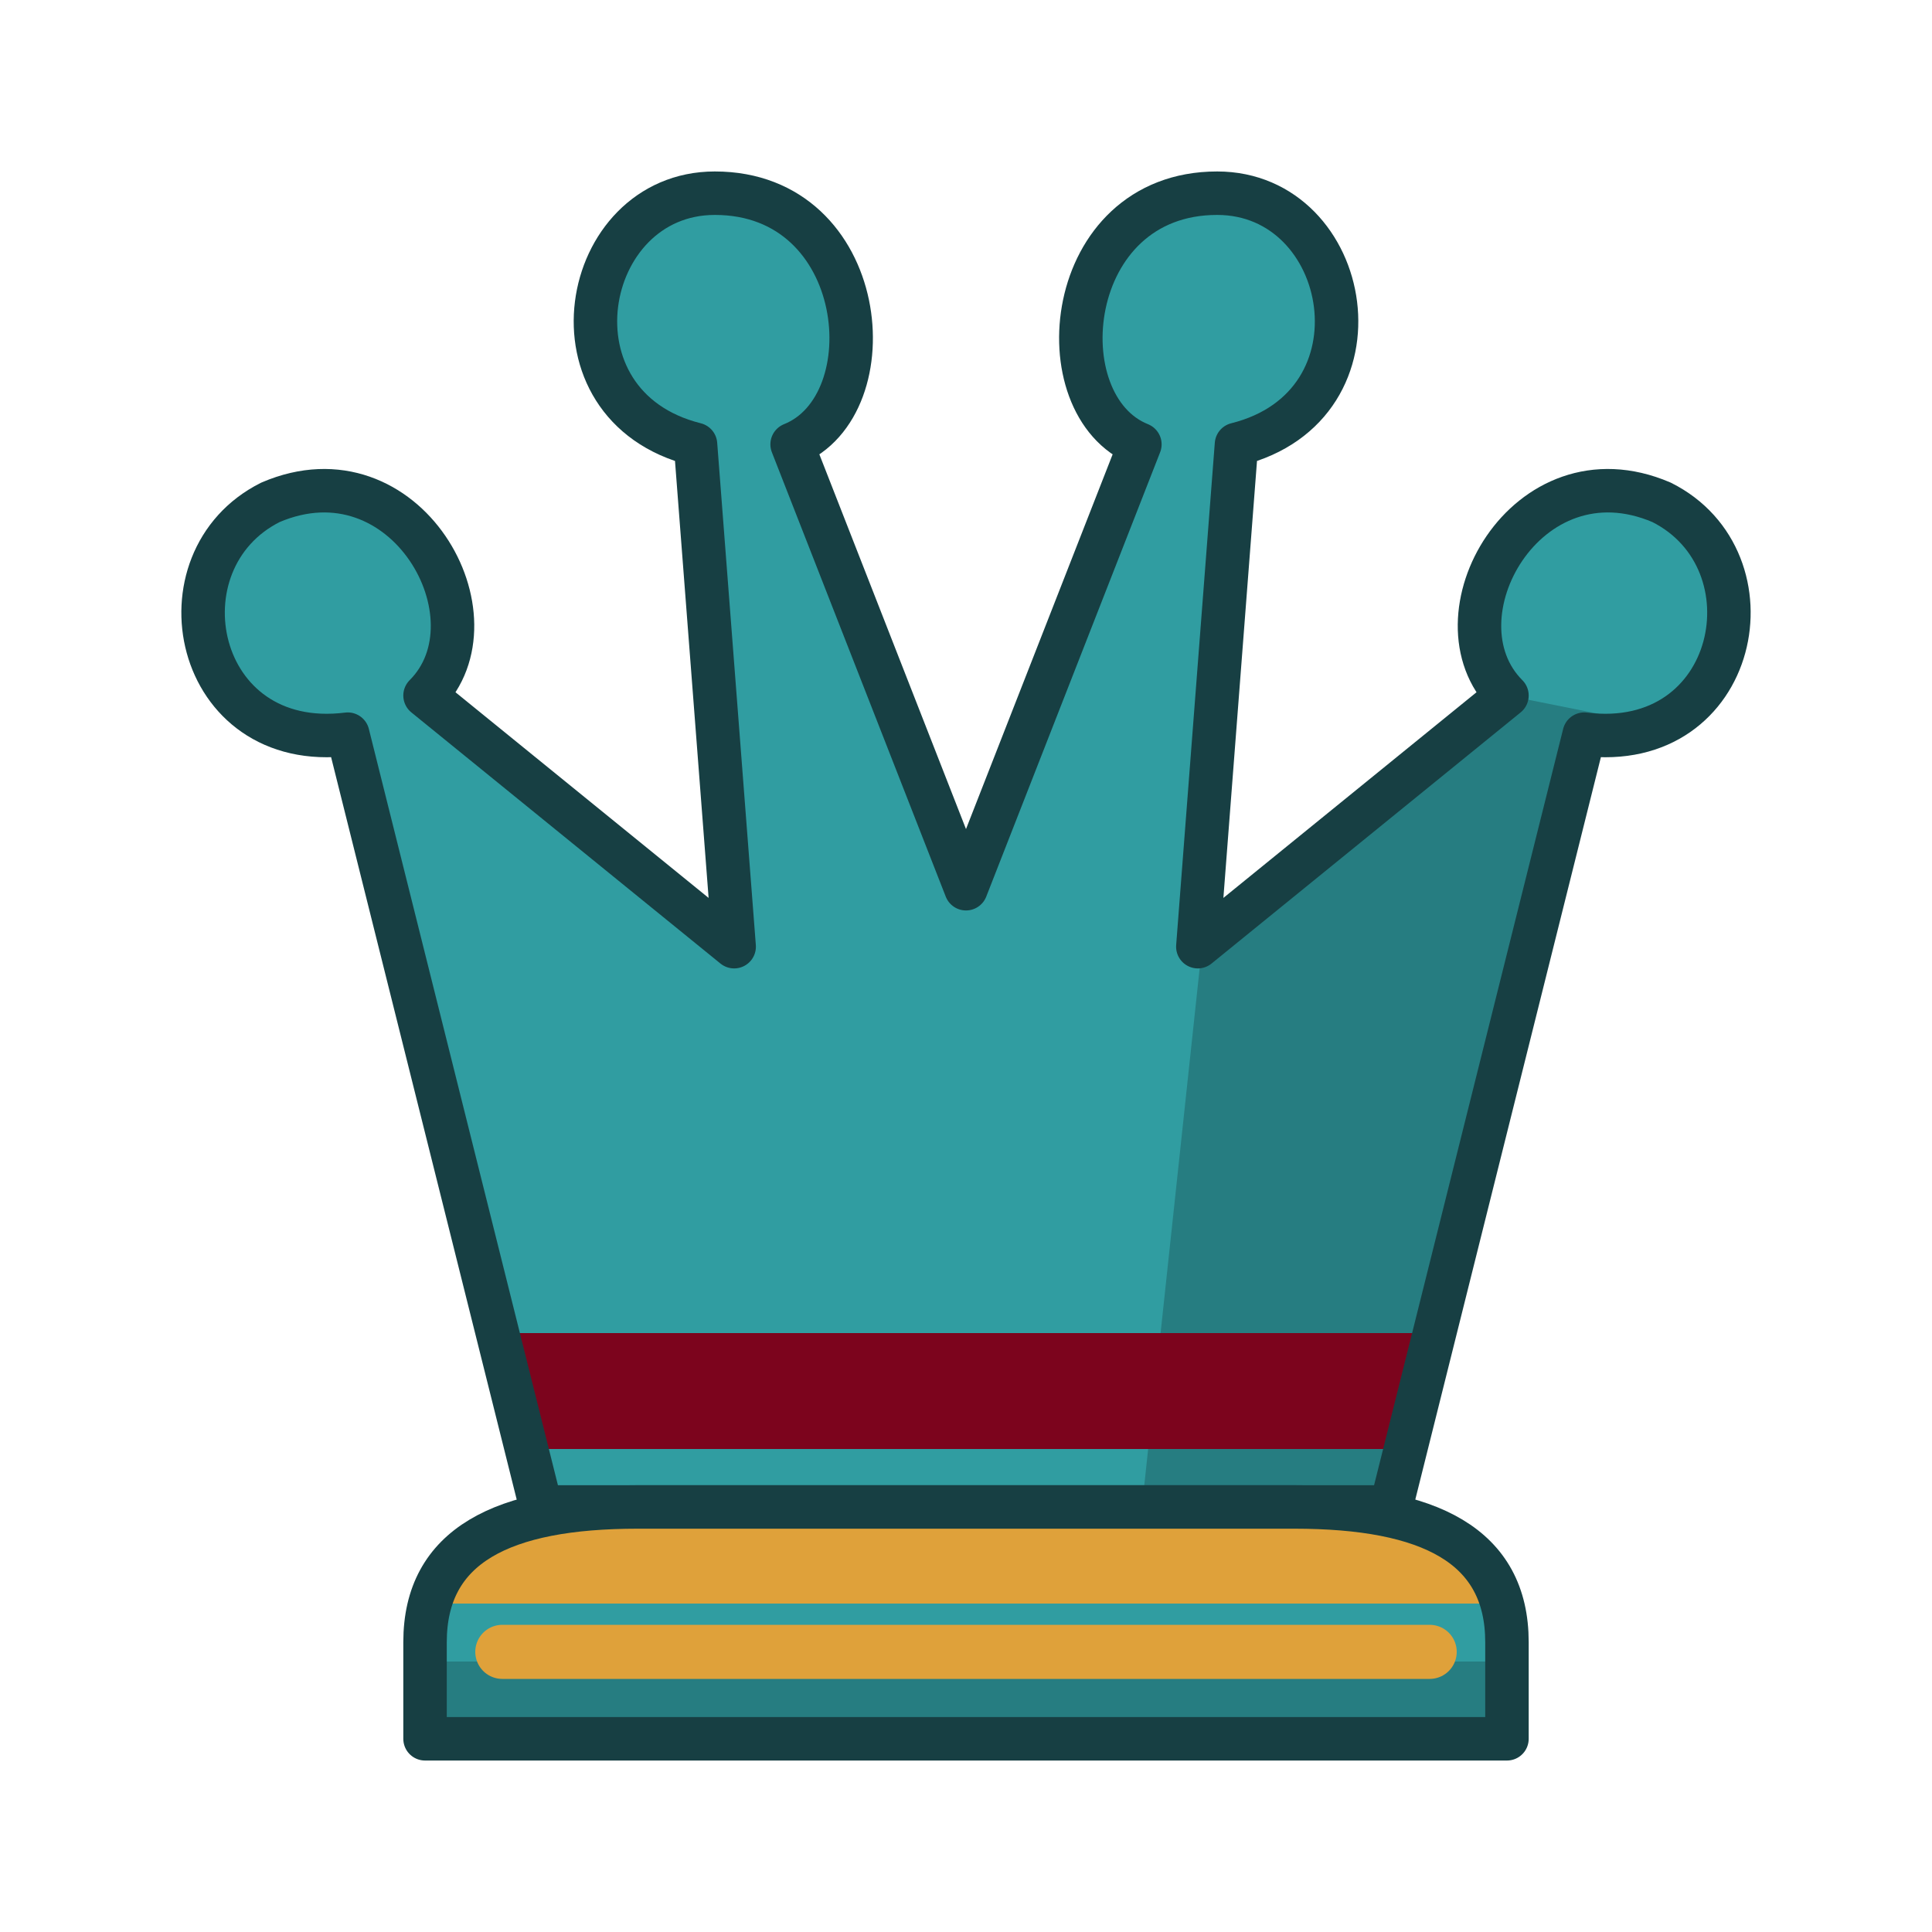
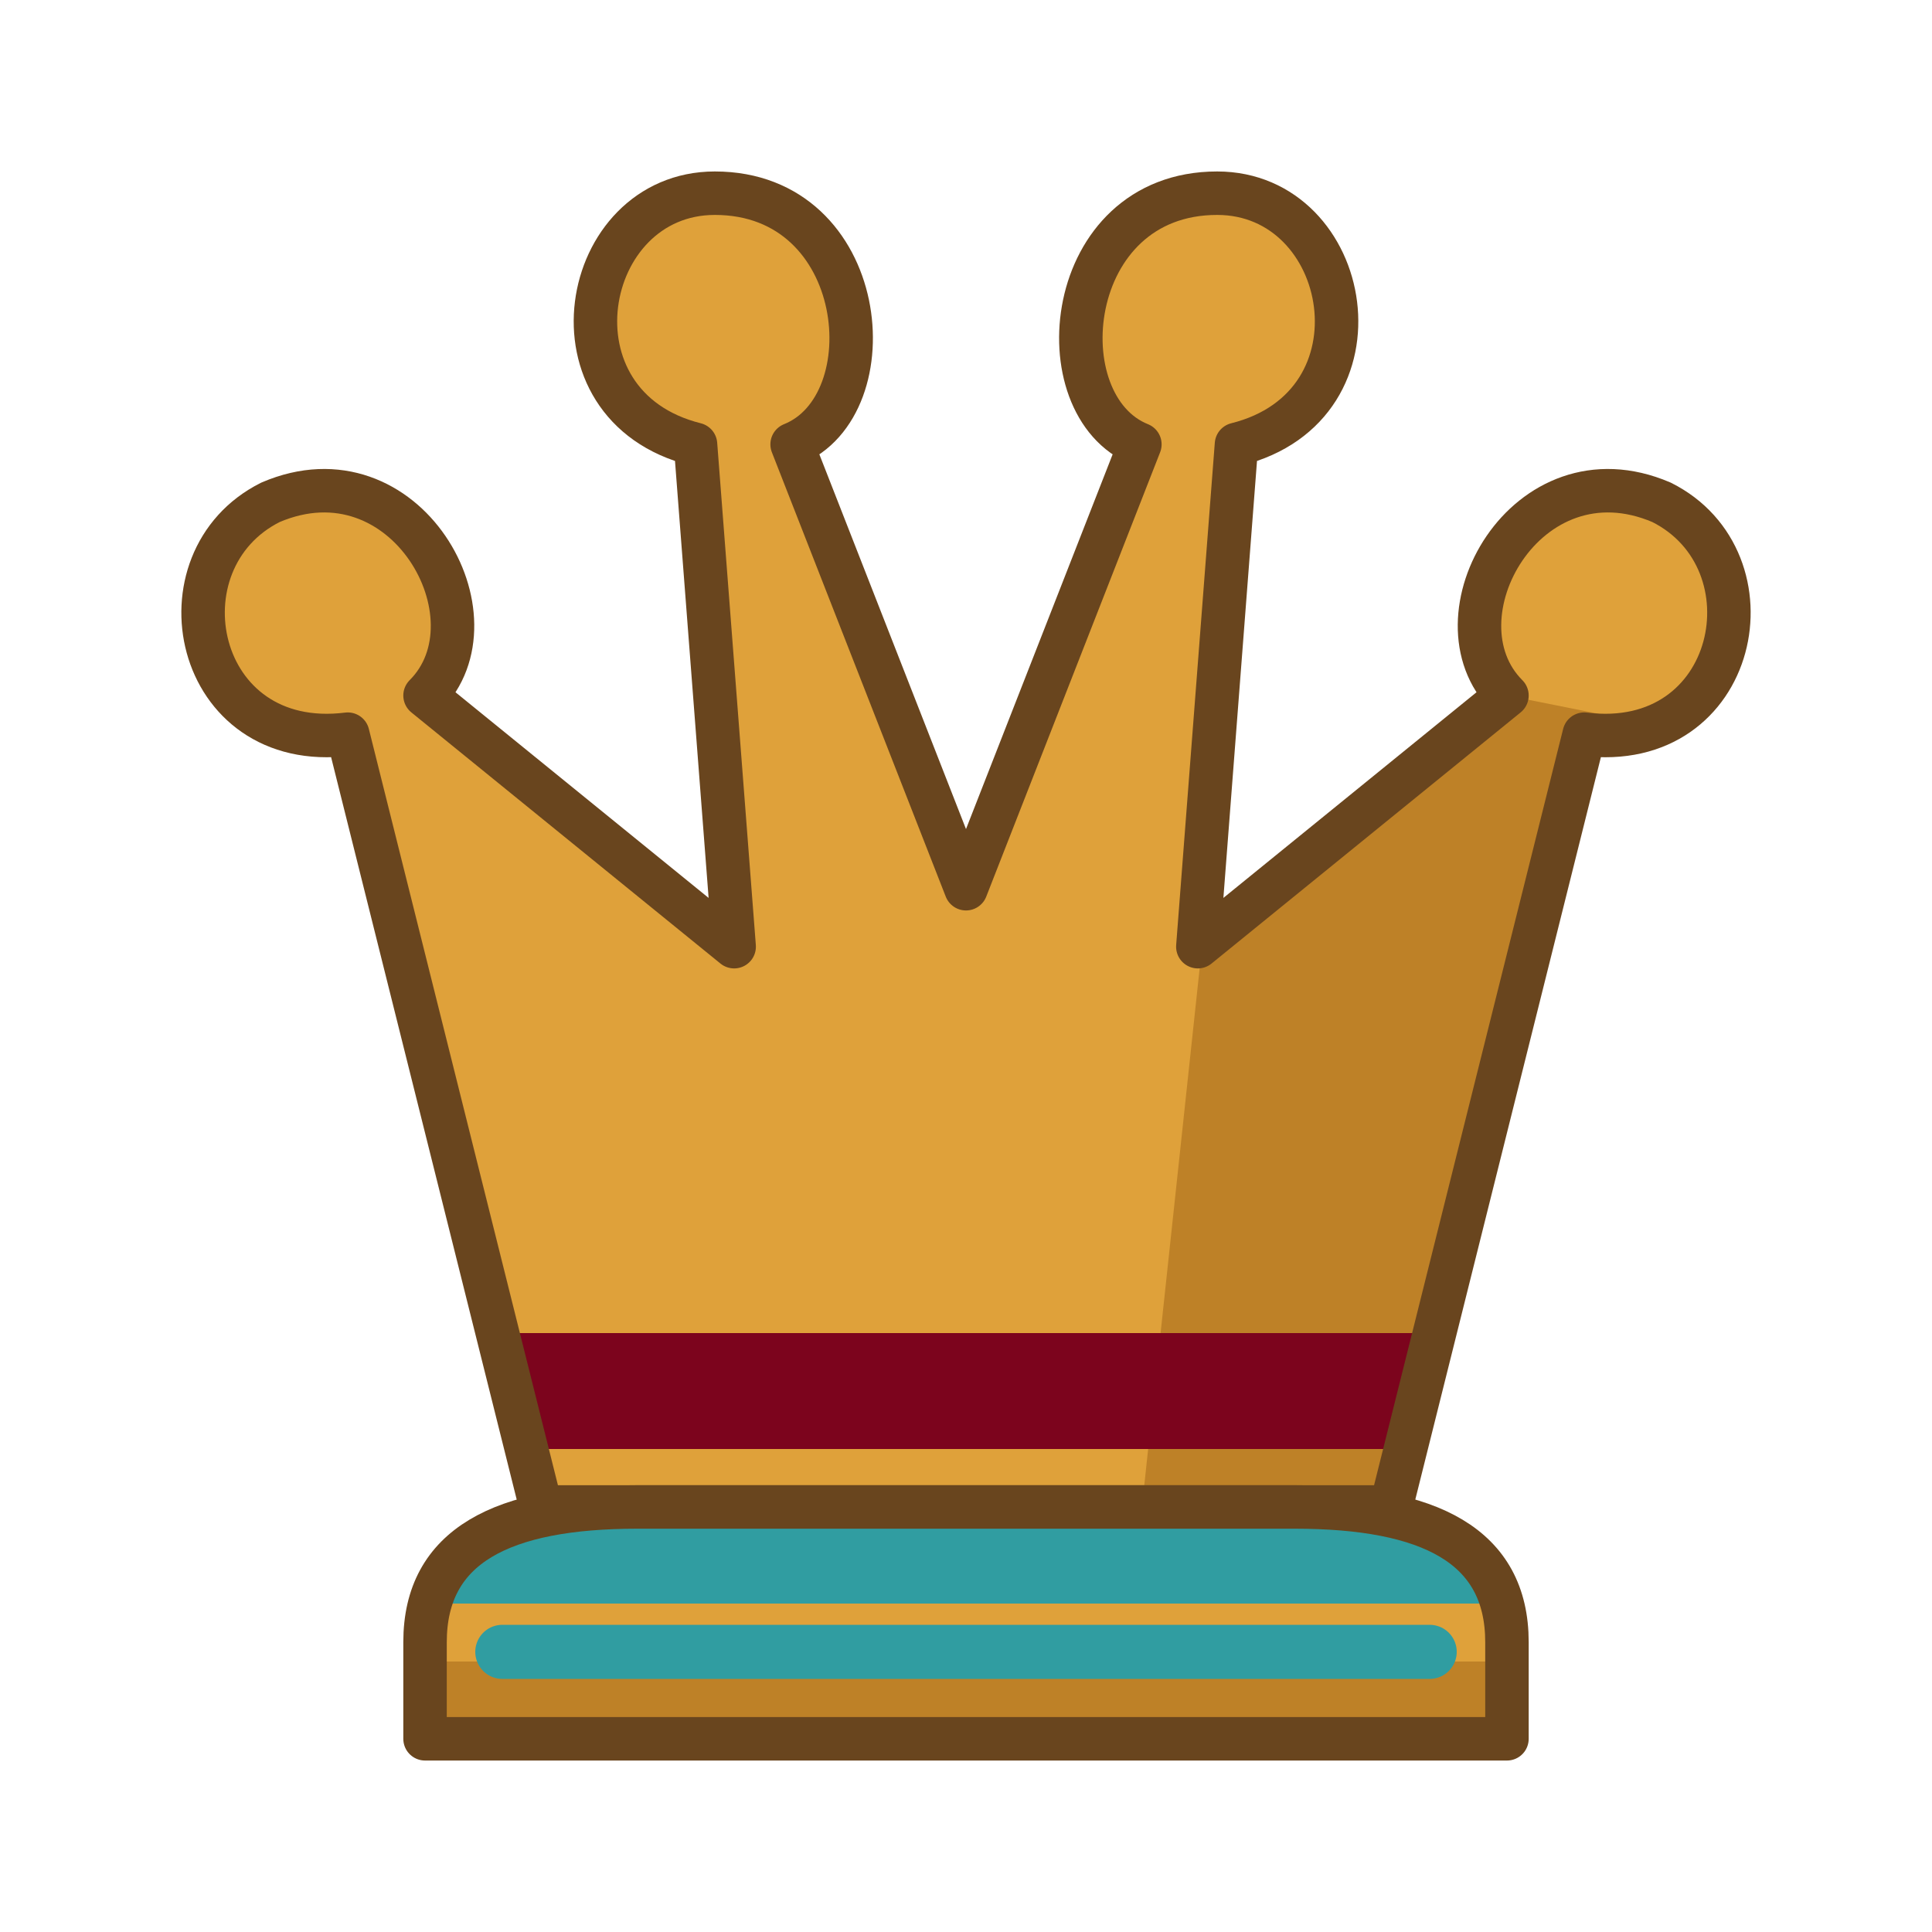
<svg xmlns="http://www.w3.org/2000/svg" viewBox="0 -1 100 100">
-   <g fill="#309DA1" stroke="#173F43" stroke-width="2.25" stroke-linejoin="round" stroke-linecap="round">
-     <path d="M28 77 L18 37 C10 38 8 28 14 25 C21 22 26 31 22 35 L38 48 L36 22 C28 20 30 9 37 9 C45 9 46 20 41 22 L50 45 L59 22 C54 20 55 9 63 9 C70 9 72 20 64 22 L62 48 L78 35 C74 31 79 22 86 25 C92 28 90 38 82 37 L72 77 Z" fill="#309DA1" stroke="none" fill-rule="evenodd" />
+   <g fill="#DFA13A" stroke="#69451E" stroke-width="2.25" stroke-linejoin="round" stroke-linecap="round">
+     <path d="M28 77 L18 37 C10 38 8 28 14 25 C21 22 26 31 22 35 L38 48 L36 22 C28 20 30 9 37 9 C45 9 46 20 41 22 L50 45 L59 22 C54 20 55 9 63 9 C70 9 72 20 64 22 L62 48 L78 35 C74 31 79 22 86 25 C92 28 90 38 82 37 L72 77 Z" fill="#DFA13A" stroke="none" fill-rule="evenodd" />
    <defs>
      <clipPath id="s8">
        <path d="M28 77 L18 37 C10 38 8 28 14 25 C21 22 26 31 22 35 L38 48 L36 22 C28 20 30 9 37 9 C45 9 46 20 41 22 L50 45 L59 22 C54 20 55 9 63 9 C70 9 72 20 64 22 L62 48 L78 35 C74 31 79 22 86 25 C92 28 90 38 82 37 L72 77 Z" clip-rule="evenodd" />
      </clipPath>
    </defs>
-     <path d="M65 22 L62 48 L78 35 L83 36 L72 78 H59 Z" fill="#267D81" stroke="none" clip-path="url(#s8)" />
+     <path d="M65 22 L62 48 L78 35 L83 36 L72 78 H59 Z" fill="#BE8127" stroke="none" clip-path="url(#s8)" />
    <g stroke="none" clip-path="url(#s8)">
      <path d="M10 68 H90 V74 H10 Z" fill="#7C041D" />
-       <path d="M10 78 H90 V82 H10 Z" fill="#DFA13A" />
+       <path d="M10 78 H90 V82 H10 Z" fill="#309DA1" />
    </g>
    <path d="M28 77 L18 37 C10 38 8 28 14 25 C21 22 26 31 22 35 L38 48 L36 22 C28 20 30 9 37 9 C45 9 46 20 41 22 L50 45 L59 22 C54 20 55 9 63 9 C70 9 72 20 64 22 L62 48 L78 35 C74 31 79 22 86 25 C92 28 90 38 82 37 L72 77 Z" fill="none" />
-     <path d="M22 89 V84 C22 79 26 77 33 77 H67 C74 77 78 79 78 84 V89 Z" fill="#309DA1" stroke="none" fill-rule="evenodd" />
+     <path d="M22 89 V84 C22 79 26 77 33 77 H67 C74 77 78 79 78 84 V89 Z" fill="#DFA13A" stroke="none" fill-rule="evenodd" />
    <defs>
      <clipPath id="s9">
        <path d="M22 89 V84 C22 79 26 77 33 77 H67 C74 77 78 79 78 84 V89 Z" clip-rule="evenodd" />
      </clipPath>
    </defs>
-     <path d="M21 85 H79 V90 H21 Z" fill="#267D81" stroke="none" clip-path="url(#s9)" />
+     <path d="M21 85 H79 V90 H21 Z" fill="#BE8127" stroke="none" clip-path="url(#s9)" />
    <g stroke="none" clip-path="url(#s9)">
      <path d="M10 68 H90 V74 H10 Z" fill="#7C041D" />
-       <path d="M10 78 H90 V82 H10 Z" fill="#DFA13A" />
+       <path d="M10 78 H90 V82 H10 Z" fill="#309DA1" />
    </g>
    <path d="M22 89 V84 C22 79 26 77 33 77 H67 C74 77 78 79 78 84 V89 Z" fill="none" />
-     <path d="M26 84.5 H74" fill="none" stroke="#DFA13A" stroke-width="2.8" stroke-linecap="round" />
+     <path d="M26 84.5 H74" fill="none" stroke="#309DA1" stroke-width="2.8" stroke-linecap="round" />
  </g>
</svg>
